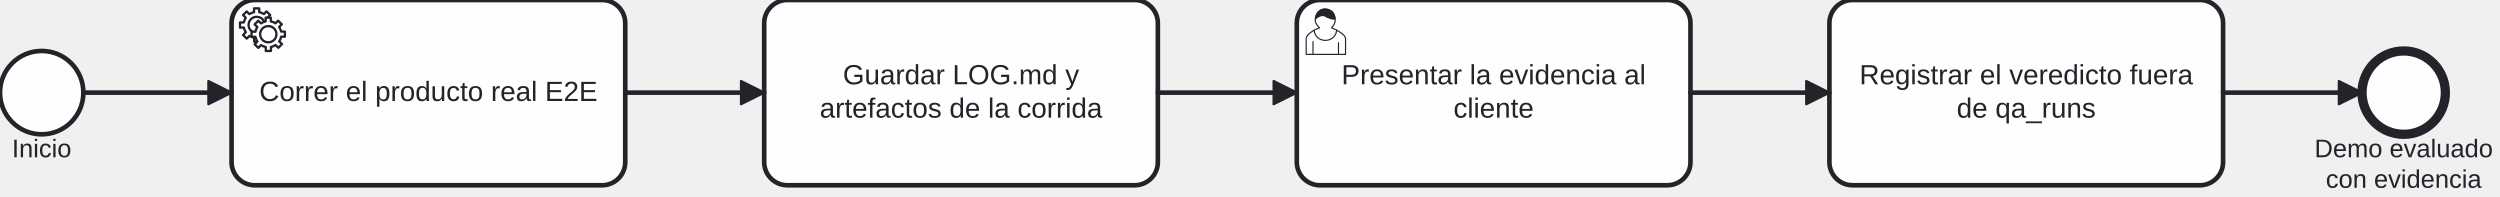
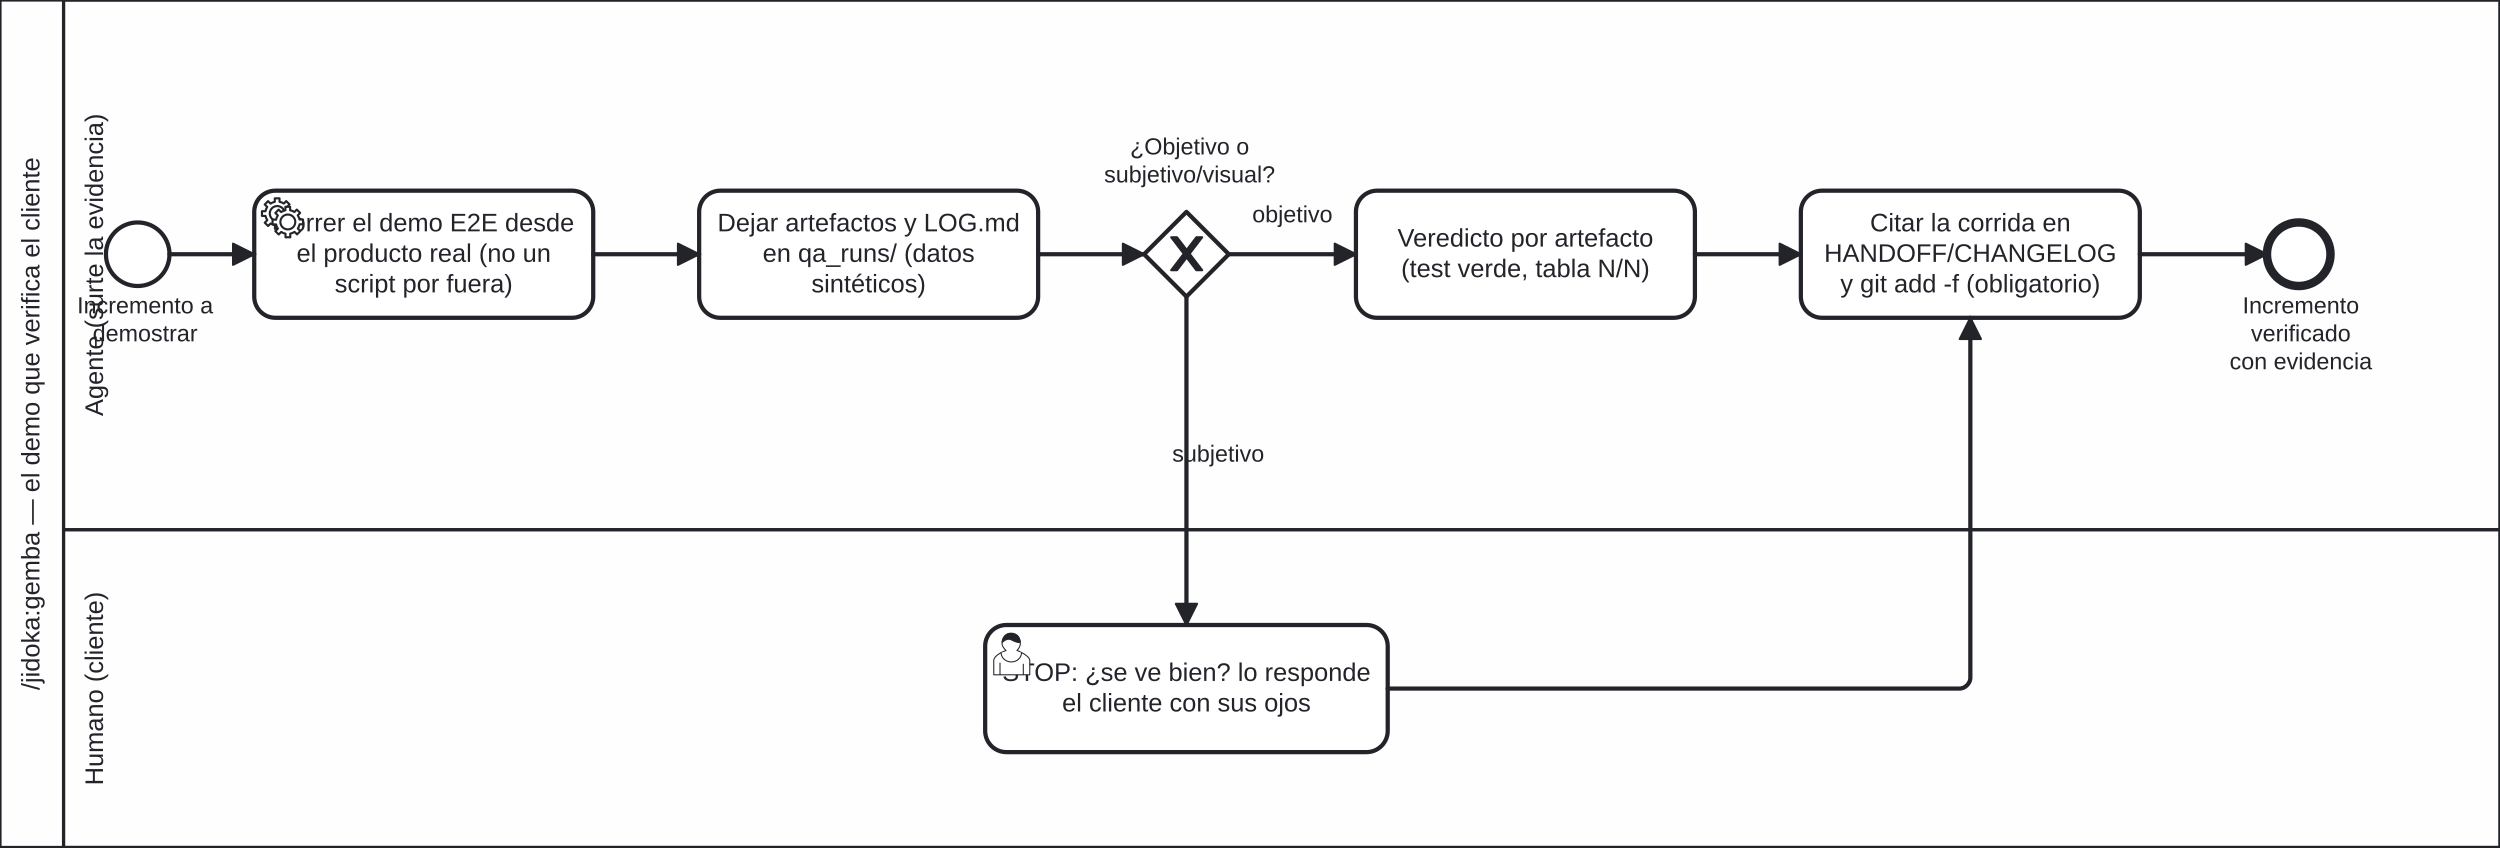
- <svg xmlns="http://www.w3.org/2000/svg" width="1079.585" height="85" viewBox="80 198 1079.585 85" version="1.1">
+ <svg xmlns="http://www.w3.org/2000/svg" width="1180" height="400" viewBox="160 80 1180 400" version="1.1">
  <g class="djs-group">
-     <g class="djs-element djs-shape" data-element-id="Start" style="display: block;" transform="matrix(1 0 0 1 80 220)">
+     <g class="djs-element djs-shape" data-element-id="Pool_Gemba" style="display: block;" transform="matrix(1 0 0 1 160 80)">
      <g class="djs-visual">
-         <circle cx="18" cy="18" r="18" style="stroke-linecap: round; stroke-linejoin: round; stroke: rgb(34, 36, 42); stroke-width: 2px; fill: white; fill-opacity: 0.95;" />
-       </g>
-       <rect class="djs-hit djs-hit-all" x="0" y="0" width="36" height="36" style="fill: none; stroke-opacity: 0; stroke: white; stroke-width: 15px;" />
+         <rect x="0" y="0" width="1180" height="400" rx="0" ry="0" style="stroke-linecap: round; stroke-linejoin: round; stroke: rgb(34, 36, 42); stroke-width: 1.5px; fill: white; fill-opacity: 0.95;" />
+         <path style="fill: none; stroke-linecap: round; stroke-linejoin: round; stroke: rgb(34, 36, 42); stroke-width: 1.5px;" d="M30,0L30,400" />
+         <text lineHeight="1.2" class="djs-label" style="font-family: Arial, sans-serif; font-size: 12px; font-weight: normal; fill: rgb(34, 36, 42);" transform="matrix(-1.83697e-16 -1 1 -1.83697e-16 0 400)">
+           <tspan x="74.267" y="18.6">/jidoka:gemba — el demo que verifica el cliente</tspan>
+         </text>
+       </g>
+       <rect class="djs-hit djs-hit-all" x="0" y="0" width="1180" height="400" style="fill: none; stroke-opacity: 0; stroke: white; stroke-width: 15px;" />
    </g>
-   </g>
-   <g class="djs-group">
-     <g class="djs-element djs-shape" data-element-id="Start_label" style="display: block;" transform="matrix(1 0 0 1 85 256)">
-       <g class="djs-visual">
-         <text lineHeight="1.2" class="djs-label" style="font-family: Arial, sans-serif; font-size: 11px; font-weight: normal; fill: rgb(34, 36, 42);">
-           <tspan x="0.16" y="9.9">Inicio</tspan>
-         </text>
-       </g>
-       <rect class="djs-hit djs-hit-all" x="0" y="0" width="26" height="14" style="fill: none; stroke-opacity: 0; stroke: white; stroke-width: 15px;" />
-     </g>
-   </g>
-   <g class="djs-group">
-     <g class="djs-element djs-shape" data-element-id="Task_Correr" style="display: block;" transform="matrix(1 0 0 1 180 198)">
-       <g class="djs-visual">
-         <rect x="0" y="0" width="170" height="80" rx="10" ry="10" style="stroke-linecap: round; stroke-linejoin: round; stroke: rgb(34, 36, 42); stroke-width: 2px; fill: white; fill-opacity: 0.95;" />
-         <text lineHeight="1.2" class="djs-label" style="font-family: Arial, sans-serif; font-size: 12px; font-weight: normal; fill: rgb(34, 36, 42);">
-           <tspan x="11.966" y="43.6">Correr el producto real E2E</tspan>
-         </text>
-         <circle cx="5" cy="5" r="5" transform="translate(6, 6)" style="stroke-linecap: round; stroke-linejoin: round; stroke: none; stroke-width: 2px; fill: white;" />
-         <path d="m 12,18 v -1.713 c 0.352,-0.07 0.704,-0.178 1.048,-0.321 0.344,-0.145 0.666,-0.321 0.966,-0.521 l 1.194,1.18 1.567,-1.577 -1.195,-1.18 c 0.403,-0.614 0.683,-1.299 0.825,-2.018 l 1.622,-0.01 v -2.22 l -1.637,0.01 c -0.073,-0.352 -0.178,-0.7 -0.324,-1.044 -0.145,-0.344 -0.321,-0.664 -0.523,-0.962 l 1.131,-1.136 -1.583,-1.563 -1.13,1.136 c -0.614,-0.401 -1.303,-0.681 -2.023,-0.822 l 0.009,-1.619 h -2.241 l 0.004,1.631 c -0.354,0.074 -0.705,0.18 -1.05,0.324 -0.344,0.144 -0.665,0.321 -0.964,0.52 l -1.17,-1.158 -1.567,1.579 1.168,1.157 c -0.403,0.613 -0.683,1.298 -0.825,2.017 l -1.659,0.003 v 2.222 l 1.672,-0.006 c 0.073,0.351 0.18,0.702 0.324,1.045 0.145,0.344 0.321,0.664 0.523,0.961 l -1.199,1.197 1.584,1.56 1.196,-1.193 c 0.614,0.403 1.303,0.682 2.023,0.823 l 7.19e-4,1.699 h 2.227 z m 0.221,-3.996 c -1.789,0.75 -3.858,-0.093 -4.61,-1.874 -0.752,-1.783 0.091,-3.846 1.88,-4.596 1.788,-0.749 3.857,0.093 4.609,1.874 0.752,1.782 -0.091,3.846 -1.88,4.596 z" style="fill: white; stroke-linecap: round; stroke-linejoin: round; stroke: rgb(34, 36, 42); stroke-width: 1px;" />
-         <circle cx="5" cy="5" r="5" transform="translate(11, 10)" style="stroke-linecap: round; stroke-linejoin: round; stroke: none; stroke-width: 2px; fill: white;" />
-         <path d="m 17,22 v -1.713 c 0.352,-0.07 0.704,-0.178 1.048,-0.321 0.344,-0.145 0.666,-0.321 0.966,-0.521 l 1.194,1.18 1.567,-1.577 -1.195,-1.18 c 0.403,-0.614 0.683,-1.299 0.825,-2.018 l 1.622,-0.01 v -2.22 l -1.637,0.01 c -0.073,-0.352 -0.178,-0.7 -0.324,-1.044 -0.145,-0.344 -0.321,-0.664 -0.523,-0.962 l 1.131,-1.136 -1.583,-1.563 -1.13,1.136 c -0.614,-0.401 -1.303,-0.681 -2.023,-0.822 l 0.009,-1.619 h -2.241 l 0.004,1.631 c -0.354,0.074 -0.705,0.18 -1.05,0.324 -0.344,0.144 -0.665,0.321 -0.964,0.52 l -1.17,-1.158 -1.567,1.579 1.168,1.157 c -0.403,0.613 -0.683,1.298 -0.825,2.017 l -1.659,0.003 v 2.222 l 1.672,-0.006 c 0.073,0.351 0.18,0.702 0.324,1.045 0.145,0.344 0.321,0.664 0.523,0.961 l -1.199,1.197 1.584,1.56 1.196,-1.193 c 0.614,0.403 1.303,0.682 2.023,0.823 l 7.19e-4,1.699 h 2.227 z m 0.221,-3.996 c -1.789,0.75 -3.858,-0.093 -4.61,-1.874 -0.752,-1.783 0.091,-3.846 1.88,-4.596 1.788,-0.749 3.857,0.093 4.609,1.874 0.752,1.782 -0.091,3.846 -1.88,4.596 z" style="fill: white; stroke-linecap: round; stroke-linejoin: round; stroke: rgb(34, 36, 42); stroke-width: 1px;" />
-       </g>
-       <rect class="djs-hit djs-hit-all" x="0" y="0" width="170" height="80" style="fill: none; stroke-opacity: 0; stroke: white; stroke-width: 15px;" />
-     </g>
-   </g>
-   <g class="djs-group">
-     <g class="djs-element djs-shape" data-element-id="Task_Evidencia" style="display: block;" transform="matrix(1 0 0 1 410 198)">
-       <g class="djs-visual">
-         <rect x="0" y="0" width="170" height="80" rx="10" ry="10" style="stroke-linecap: round; stroke-linejoin: round; stroke: rgb(34, 36, 42); stroke-width: 2px; fill: white; fill-opacity: 0.95;" />
-         <text lineHeight="1.2" class="djs-label" style="font-family: Arial, sans-serif; font-size: 12px; font-weight: normal; fill: rgb(34, 36, 42);">
-           <tspan x="33.982" y="36.4">Guardar LOG.md y </tspan>
-           <tspan x="23.969" y="50.8">artefactos de la corrida</tspan>
-         </text>
-       </g>
-       <rect class="djs-hit djs-hit-all" x="0" y="0" width="170" height="80" style="fill: none; stroke-opacity: 0; stroke: white; stroke-width: 15px;" />
-     </g>
-   </g>
-   <g class="djs-group">
-     <g class="djs-element djs-shape" data-element-id="Task_Presentar" style="display: block;" transform="matrix(1 0 0 1 640 198)">
-       <g class="djs-visual">
-         <rect x="0" y="0" width="170" height="80" rx="10" ry="10" style="stroke-linecap: round; stroke-linejoin: round; stroke: rgb(34, 36, 42); stroke-width: 2px; fill: white; fill-opacity: 0.95;" />
-         <text lineHeight="1.2" class="djs-label" style="font-family: Arial, sans-serif; font-size: 12px; font-weight: normal; fill: rgb(34, 36, 42);">
-           <tspan x="19.296" y="36.4">Presentar la evidencia al </tspan>
-           <tspan x="67.656" y="50.8">cliente</tspan>
-         </text>
-         <path d="m 15,12 c 0.909,-0.845 1.594,-2.049 1.594,-3.385 0,-2.554 -1.805,-4.622 -4.357,-4.622 -2.552,0 -4.288,2.068 -4.288,4.622 0,1.348 0.974,2.562 1.896,3.405 -0.529,0.187 -5.669,2.097 -5.794,4.756 v 6.718 h 17 v -6.718 c 0,-2.298 -5.528,-4.595 -6.051,-4.776 zm -8,6 l 0,5.5 m 11,0 l 0,-5" style="fill: white; stroke-linecap: round; stroke-linejoin: round; stroke: rgb(34, 36, 42); stroke-width: 0.5px;" />
-         <path d="m 15,12 m 2.162,1.009 c 0,2.447 -2.158,4.431 -4.821,4.431 -2.665,0 -4.822,-1.981 -4.822,-4.431 " style="fill: white; stroke-linecap: round; stroke-linejoin: round; stroke: rgb(34, 36, 42); stroke-width: 0.5px;" />
-         <path d="m 15,12 m -6.9,-3.80 c 0,0 2.251,-2.358 4.274,-1.177 2.024,1.181 4.221,1.537 4.124,0.965 -0.098,-0.57 -0.117,-3.791 -4.191,-4.136 -3.575,0.001 -4.208,3.367 -4.207,4.348 z" style="fill: rgb(34, 36, 42); stroke-linecap: round; stroke-linejoin: round; stroke: rgb(34, 36, 42); stroke-width: 0.5px;" />
-       </g>
-       <rect class="djs-hit djs-hit-all" x="0" y="0" width="170" height="80" style="fill: none; stroke-opacity: 0; stroke: white; stroke-width: 15px;" />
-     </g>
-   </g>
-   <g class="djs-group">
-     <g class="djs-element djs-shape" data-element-id="Task_Vercedicto" style="display: block;" transform="matrix(1 0 0 1 870 198)">
-       <g class="djs-visual">
-         <rect x="0" y="0" width="170" height="80" rx="10" ry="10" style="stroke-linecap: round; stroke-linejoin: round; stroke: rgb(34, 36, 42); stroke-width: 2px; fill: white; fill-opacity: 0.95;" />
-         <text lineHeight="1.2" class="djs-label" style="font-family: Arial, sans-serif; font-size: 12px; font-weight: normal; fill: rgb(34, 36, 42);">
-           <tspan x="12.968" y="36.4">Registrar el veredicto fuera </tspan>
-           <tspan x="54.977" y="50.8">de qa_runs</tspan>
-         </text>
-       </g>
-       <rect class="djs-hit djs-hit-all" x="0" y="0" width="170" height="80" style="fill: none; stroke-opacity: 0; stroke: white; stroke-width: 15px;" />
-     </g>
-   </g>
-   <g class="djs-group">
-     <g class="djs-element djs-shape" data-element-id="End" style="display: block;" transform="matrix(1 0 0 1 1100 220)">
-       <g class="djs-visual">
-         <circle cx="18" cy="18" r="18" style="stroke-linecap: round; stroke-linejoin: round; stroke: rgb(34, 36, 42); stroke-width: 4px; fill: white; fill-opacity: 0.95;" />
-       </g>
-       <rect class="djs-hit djs-hit-all" x="0" y="0" width="36" height="36" style="fill: none; stroke-opacity: 0; stroke: white; stroke-width: 15px;" />
-     </g>
-   </g>
-   <g class="djs-group">
-     <g class="djs-element djs-shape" data-element-id="End_label" style="display: block;" transform="matrix(1 0 0 1 1079 256)">
-       <g class="djs-visual">
-         <text lineHeight="1.2" class="djs-label" style="font-family: Arial, sans-serif; font-size: 11px; font-weight: normal; fill: rgb(34, 36, 42);">
-           <tspan x="0.476" y="9.9">Demo evaluado </tspan>
-           <tspan x="5.366" y="23.1">con evidencia</tspan>
-         </text>
-       </g>
-       <rect class="djs-hit djs-hit-all" x="0" y="0" width="78" height="27" style="fill: none; stroke-opacity: 0; stroke: white; stroke-width: 15px;" />
-     </g>
-   </g>
-   <g class="djs-group">
-     <g class="djs-element djs-connection" data-element-id="F_Start_Task_Correr" style="display: block;">
-       <g class="djs-visual">
-         <defs>
-           <marker id="marker-b281jgkv871oruqhnzwb2olu4" viewBox="0 0 20 20" refX="11" refY="10" markerWidth="10" markerHeight="10" orient="auto">
-             <path d="M 1 5 L 11 10 L 1 15 Z" style="stroke-linecap: round; stroke-linejoin: round; stroke: rgb(34, 36, 42); stroke-width: 1px; fill: rgb(34, 36, 42);" />
-           </marker>
-         </defs>
-         <path data-corner-radius="5" style="fill: none; stroke-linecap: round; stroke-linejoin: round; stroke: rgb(34, 36, 42); stroke-width: 2px; marker-end: url('#marker-b281jgkv871oruqhnzwb2olu4');" d="M116,238L180,238" />
-       </g>
-       <path d="M116,238L180,238" class="djs-hit djs-hit-stroke" style="fill: none; stroke-opacity: 0; stroke: white; stroke-width: 15px;" />
-     </g>
-   </g>
-   <g class="djs-group">
-     <g class="djs-element djs-connection" data-element-id="F_Task_Correr_Task_Evidencia" style="display: block;">
-       <g class="djs-visual">
-         <defs>
-           <marker id="marker-1v22jkicvwrp39hr96luhsqme" viewBox="0 0 20 20" refX="11" refY="10" markerWidth="10" markerHeight="10" orient="auto">
-             <path d="M 1 5 L 11 10 L 1 15 Z" style="stroke-linecap: round; stroke-linejoin: round; stroke: rgb(34, 36, 42); stroke-width: 1px; fill: rgb(34, 36, 42);" />
-           </marker>
-         </defs>
-         <path data-corner-radius="5" style="fill: none; stroke-linecap: round; stroke-linejoin: round; stroke: rgb(34, 36, 42); stroke-width: 2px; marker-end: url('#marker-1v22jkicvwrp39hr96luhsqme');" d="M350,238L410,238" />
-       </g>
-       <path d="M350,238L410,238" class="djs-hit djs-hit-stroke" style="fill: none; stroke-opacity: 0; stroke: white; stroke-width: 15px;" />
-     </g>
-   </g>
-   <g class="djs-group">
-     <g class="djs-element djs-connection" data-element-id="F_Task_Evidencia_Task_Presentar" style="display: block;">
-       <g class="djs-visual">
-         <defs>
-           <marker id="marker-axks87y4jqcpy3gnhk3ffs731" viewBox="0 0 20 20" refX="11" refY="10" markerWidth="10" markerHeight="10" orient="auto">
-             <path d="M 1 5 L 11 10 L 1 15 Z" style="stroke-linecap: round; stroke-linejoin: round; stroke: rgb(34, 36, 42); stroke-width: 1px; fill: rgb(34, 36, 42);" />
-           </marker>
-         </defs>
-         <path data-corner-radius="5" style="fill: none; stroke-linecap: round; stroke-linejoin: round; stroke: rgb(34, 36, 42); stroke-width: 2px; marker-end: url('#marker-axks87y4jqcpy3gnhk3ffs731');" d="M580,238L640,238" />
-       </g>
-       <path d="M580,238L640,238" class="djs-hit djs-hit-stroke" style="fill: none; stroke-opacity: 0; stroke: white; stroke-width: 15px;" />
-     </g>
-   </g>
-   <g class="djs-group">
-     <g class="djs-element djs-connection" data-element-id="F_Task_Presentar_Task_Vercedicto" style="display: block;">
-       <g class="djs-visual">
-         <defs>
-           <marker id="marker-57ucmmzoyf4k0kc4wvmexqex2" viewBox="0 0 20 20" refX="11" refY="10" markerWidth="10" markerHeight="10" orient="auto">
-             <path d="M 1 5 L 11 10 L 1 15 Z" style="stroke-linecap: round; stroke-linejoin: round; stroke: rgb(34, 36, 42); stroke-width: 1px; fill: rgb(34, 36, 42);" />
-           </marker>
-         </defs>
-         <path data-corner-radius="5" style="fill: none; stroke-linecap: round; stroke-linejoin: round; stroke: rgb(34, 36, 42); stroke-width: 2px; marker-end: url('#marker-57ucmmzoyf4k0kc4wvmexqex2');" d="M810,238L870,238" />
-       </g>
-       <path d="M810,238L870,238" class="djs-hit djs-hit-stroke" style="fill: none; stroke-opacity: 0; stroke: white; stroke-width: 15px;" />
-     </g>
-   </g>
-   <g class="djs-group">
-     <g class="djs-element djs-connection" data-element-id="F_Task_Vercedicto_End" style="display: block;">
-       <g class="djs-visual">
-         <defs>
-           <marker id="marker-bkv7axl1o25q1lbr1g5ghjhpf" viewBox="0 0 20 20" refX="11" refY="10" markerWidth="10" markerHeight="10" orient="auto">
-             <path d="M 1 5 L 11 10 L 1 15 Z" style="stroke-linecap: round; stroke-linejoin: round; stroke: rgb(34, 36, 42); stroke-width: 1px; fill: rgb(34, 36, 42);" />
-           </marker>
-         </defs>
-         <path data-corner-radius="5" style="fill: none; stroke-linecap: round; stroke-linejoin: round; stroke: rgb(34, 36, 42); stroke-width: 2px; marker-end: url('#marker-bkv7axl1o25q1lbr1g5ghjhpf');" d="M1040,238L1100,238" />
-       </g>
-       <path d="M1040,238L1100,238" class="djs-hit djs-hit-stroke" style="fill: none; stroke-opacity: 0; stroke: white; stroke-width: 15px;" />
+     <g class="djs-children">
+       <g class="djs-group">
+         <g class="djs-element djs-shape" data-element-id="Lane_Humano" style="display: block;" transform="matrix(1 0 0 1 190 330)">
+           <g class="djs-visual">
+             <rect x="0" y="0" width="1150" height="150" rx="0" ry="0" style="stroke-linecap: round; stroke-linejoin: round; stroke: rgb(34, 36, 42); stroke-width: 1.5px; fill: white; fill-opacity: 0.25;" />
+             <text lineHeight="1.2" class="djs-label" style="font-family: Arial, sans-serif; font-size: 12px; font-weight: normal; fill: rgb(34, 36, 42);" transform="matrix(-1.83697e-16 -1 1 -1.83697e-16 0 150)">
+               <tspan x="29.314" y="18.6">Humano (cliente)</tspan>
+             </text>
+           </g>
+           <rect class="djs-hit djs-hit-all" x="0" y="0" width="1150" height="150" style="fill: none; stroke-opacity: 0; stroke: white; stroke-width: 15px;" />
+         </g>
+       </g>
+       <g class="djs-group">
+         <g class="djs-element djs-shape" data-element-id="Lane_Agente" style="display: block;" transform="matrix(1 0 0 1 190 80)">
+           <g class="djs-visual">
+             <rect x="0" y="0" width="1150" height="250" rx="0" ry="0" style="stroke-linecap: round; stroke-linejoin: round; stroke: rgb(34, 36, 42); stroke-width: 1.5px; fill: white; fill-opacity: 0.25;" />
+             <text lineHeight="1.2" class="djs-label" style="font-family: Arial, sans-serif; font-size: 12px; font-weight: normal; fill: rgb(34, 36, 42);" transform="matrix(-1.83697e-16 -1 1 -1.83697e-16 0 250)">
+               <tspan x="53.627" y="18.6">Agente (surte la evidencia)</tspan>
+             </text>
+           </g>
+           <rect class="djs-hit djs-hit-all" x="0" y="0" width="1150" height="250" style="fill: none; stroke-opacity: 0; stroke: white; stroke-width: 15px;" />
+         </g>
+       </g>
+       <g class="djs-group">
+         <g class="djs-element djs-shape" data-element-id="Start" style="display: block;" transform="matrix(1 0 0 1 210 185)">
+           <g class="djs-visual">
+             <circle cx="15" cy="15" r="15" style="stroke-linecap: round; stroke-linejoin: round; stroke: rgb(34, 36, 42); stroke-width: 2px; fill: white; fill-opacity: 0.95;" />
+           </g>
+           <rect class="djs-hit djs-hit-all" x="0" y="0" width="30" height="30" style="fill: none; stroke-opacity: 0; stroke: white; stroke-width: 15px;" />
+         </g>
+       </g>
+       <g class="djs-group">
+         <g class="djs-element djs-shape" data-element-id="Start_label" style="display: block;" transform="matrix(1 0 0 1 196 218)">
+           <g class="djs-visual">
+             <text lineHeight="1.2" class="djs-label" style="font-family: Arial, sans-serif; font-size: 11px; font-weight: normal; fill: rgb(34, 36, 42);">
+               <tspan x="0.4" y="9.9">Incremento a</tspan>
+               <tspan x="7.742" y="23.1">demostrar</tspan>
+             </text>
+           </g>
+           <rect class="djs-hit djs-hit-all" x="0" y="0" width="65" height="27" style="fill: none; stroke-opacity: 0; stroke: white; stroke-width: 15px;" />
+         </g>
+       </g>
+       <g class="djs-group">
+         <g class="djs-element djs-shape" data-element-id="T_CorrerDemo" style="display: block;" transform="matrix(1 0 0 1 280 170)">
+           <g class="djs-visual">
+             <rect x="0" y="0" width="160" height="60" rx="10" ry="10" style="stroke-linecap: round; stroke-linejoin: round; stroke: rgb(34, 36, 42); stroke-width: 2px; fill: white; fill-opacity: 0.95;" />
+             <text lineHeight="1.2" class="djs-label" style="font-family: Arial, sans-serif; font-size: 12px; font-weight: normal; fill: rgb(34, 36, 42);">
+               <tspan x="8.964" y="19.2">Correr el demo E2E desde </tspan>
+               <tspan x="19.962" y="33.6">el producto real (no un </tspan>
+               <tspan x="37.985" y="48">script por fuera)</tspan>
+             </text>
+             <circle cx="5" cy="5" r="5" transform="translate(6, 6)" style="stroke-linecap: round; stroke-linejoin: round; stroke: none; stroke-width: 2px; fill: white;" />
+             <path d="m 12,18 v -1.713 c 0.352,-0.07 0.704,-0.178 1.048,-0.321 0.344,-0.145 0.666,-0.321 0.966,-0.521 l 1.194,1.18 1.567,-1.577 -1.195,-1.18 c 0.403,-0.614 0.683,-1.299 0.825,-2.018 l 1.622,-0.01 v -2.22 l -1.637,0.01 c -0.073,-0.352 -0.178,-0.7 -0.324,-1.044 -0.145,-0.344 -0.321,-0.664 -0.523,-0.962 l 1.131,-1.136 -1.583,-1.563 -1.13,1.136 c -0.614,-0.401 -1.303,-0.681 -2.023,-0.822 l 0.009,-1.619 h -2.241 l 0.004,1.631 c -0.354,0.074 -0.705,0.18 -1.05,0.324 -0.344,0.144 -0.665,0.321 -0.964,0.52 l -1.17,-1.158 -1.567,1.579 1.168,1.157 c -0.403,0.613 -0.683,1.298 -0.825,2.017 l -1.659,0.003 v 2.222 l 1.672,-0.006 c 0.073,0.351 0.18,0.702 0.324,1.045 0.145,0.344 0.321,0.664 0.523,0.961 l -1.199,1.197 1.584,1.56 1.196,-1.193 c 0.614,0.403 1.303,0.682 2.023,0.823 l 7.19e-4,1.699 h 2.227 z m 0.221,-3.996 c -1.789,0.75 -3.858,-0.093 -4.61,-1.874 -0.752,-1.783 0.091,-3.846 1.88,-4.596 1.788,-0.749 3.857,0.093 4.609,1.874 0.752,1.782 -0.091,3.846 -1.88,4.596 z" style="fill: white; stroke-linecap: round; stroke-linejoin: round; stroke: rgb(34, 36, 42); stroke-width: 1px;" />
+             <circle cx="5" cy="5" r="5" transform="translate(11, 10)" style="stroke-linecap: round; stroke-linejoin: round; stroke: none; stroke-width: 2px; fill: white;" />
+             <path d="m 17,22 v -1.713 c 0.352,-0.07 0.704,-0.178 1.048,-0.321 0.344,-0.145 0.666,-0.321 0.966,-0.521 l 1.194,1.18 1.567,-1.577 -1.195,-1.18 c 0.403,-0.614 0.683,-1.299 0.825,-2.018 l 1.622,-0.01 v -2.22 l -1.637,0.01 c -0.073,-0.352 -0.178,-0.7 -0.324,-1.044 -0.145,-0.344 -0.321,-0.664 -0.523,-0.962 l 1.131,-1.136 -1.583,-1.563 -1.13,1.136 c -0.614,-0.401 -1.303,-0.681 -2.023,-0.822 l 0.009,-1.619 h -2.241 l 0.004,1.631 c -0.354,0.074 -0.705,0.18 -1.05,0.324 -0.344,0.144 -0.665,0.321 -0.964,0.52 l -1.17,-1.158 -1.567,1.579 1.168,1.157 c -0.403,0.613 -0.683,1.298 -0.825,2.017 l -1.659,0.003 v 2.222 l 1.672,-0.006 c 0.073,0.351 0.18,0.702 0.324,1.045 0.145,0.344 0.321,0.664 0.523,0.961 l -1.199,1.197 1.584,1.56 1.196,-1.193 c 0.614,0.403 1.303,0.682 2.023,0.823 l 7.19e-4,1.699 h 2.227 z m 0.221,-3.996 c -1.789,0.75 -3.858,-0.093 -4.61,-1.874 -0.752,-1.783 0.091,-3.846 1.88,-4.596 1.788,-0.749 3.857,0.093 4.609,1.874 0.752,1.782 -0.091,3.846 -1.88,4.596 z" style="fill: white; stroke-linecap: round; stroke-linejoin: round; stroke: rgb(34, 36, 42); stroke-width: 1px;" />
+           </g>
+           <rect class="djs-hit djs-hit-all" x="0" y="0" width="160" height="60" style="fill: none; stroke-opacity: 0; stroke: white; stroke-width: 15px;" />
+         </g>
+       </g>
+       <g class="djs-group">
+         <g class="djs-element djs-shape" data-element-id="T_Artefactos" style="display: block;" transform="matrix(1 0 0 1 490 170)">
+           <g class="djs-visual">
+             <rect x="0" y="0" width="160" height="60" rx="10" ry="10" style="stroke-linecap: round; stroke-linejoin: round; stroke: rgb(34, 36, 42); stroke-width: 2px; fill: white; fill-opacity: 0.95;" />
+             <text lineHeight="1.2" class="djs-label" style="font-family: Arial, sans-serif; font-size: 12px; font-weight: normal; fill: rgb(34, 36, 42);">
+               <tspan x="8.642" y="19.2">Dejar artefactos y LOG.md </tspan>
+               <tspan x="29.967" y="33.6">en qa_runs/ (datos </tspan>
+               <tspan x="52.991" y="48">sintéticos)</tspan>
+             </text>
+           </g>
+           <rect class="djs-hit djs-hit-all" x="0" y="0" width="160" height="60" style="fill: none; stroke-opacity: 0; stroke: white; stroke-width: 15px;" />
+         </g>
+       </g>
+       <g class="djs-group">
+         <g class="djs-element djs-shape" data-element-id="Gw_Tipo" style="display: block;" transform="matrix(1 0 0 1 700 180)">
+           <g class="djs-visual">
+             <polygon points="20,0 40,20 20,40 0,20" style="stroke-linecap: round; stroke-linejoin: round; stroke: rgb(34, 36, 42); stroke-width: 2px; fill: white; fill-opacity: 0.95;" />
+             <path d="m 12.8,12 5.943,7.771 -5.943,7.771 2.743,0 4.571,-5.971 4.571,5.971 2.743,0 -5.943,-7.771 5.943,-7.771 -2.743,0 -4.571,5.971 -4.571,-5.971 -2.743,0 z" style="fill: rgb(34, 36, 42); stroke-linecap: round; stroke-linejoin: round; stroke: rgb(34, 36, 42); stroke-width: 1px;" />
+           </g>
+           <rect class="djs-hit djs-hit-all" x="0" y="0" width="40" height="40" style="fill: none; stroke-opacity: 0; stroke: white; stroke-width: 15px;" />
+         </g>
+       </g>
+       <g class="djs-group">
+         <g class="djs-element djs-shape" data-element-id="Gw_Tipo_label" style="display: block;" transform="matrix(1 0 0 1 681 143)">
+           <g class="djs-visual">
+             <text lineHeight="1.2" class="djs-label" style="font-family: Arial, sans-serif; font-size: 11px; font-weight: normal; fill: rgb(34, 36, 42);">
+               <tspan x="12.377" y="9.9">¿Objetivo o </tspan>
+               <tspan x="0.144" y="23.1">subjetivo/visual?</tspan>
+             </text>
+           </g>
+           <rect class="djs-hit djs-hit-all" x="0" y="0" width="81" height="27" style="fill: none; stroke-opacity: 0; stroke: white; stroke-width: 15px;" />
+         </g>
+       </g>
+       <g class="djs-group">
+         <g class="djs-element djs-shape" data-element-id="T_Veredicto" style="display: block;" transform="matrix(1 0 0 1 800 170)">
+           <g class="djs-visual">
+             <rect x="0" y="0" width="160" height="60" rx="10" ry="10" style="stroke-linecap: round; stroke-linejoin: round; stroke: rgb(34, 36, 42); stroke-width: 2px; fill: white; fill-opacity: 0.95;" />
+             <text lineHeight="1.2" class="djs-label" style="font-family: Arial, sans-serif; font-size: 12px; font-weight: normal; fill: rgb(34, 36, 42);">
+               <tspan x="19.631" y="26.4">Veredicto por artefacto </tspan>
+               <tspan x="21.312" y="40.8">(test verde, tabla N/N)</tspan>
+             </text>
+           </g>
+           <rect class="djs-hit djs-hit-all" x="0" y="0" width="160" height="60" style="fill: none; stroke-opacity: 0; stroke: white; stroke-width: 15px;" />
+         </g>
+       </g>
+       <g class="djs-group">
+         <g class="djs-element djs-shape" data-element-id="U_Cliente" style="display: block;" transform="matrix(1 0 0 1 625 375)">
+           <g class="djs-visual">
+             <rect x="0" y="0" width="190" height="60" rx="10" ry="10" style="stroke-linecap: round; stroke-linejoin: round; stroke: rgb(34, 36, 42); stroke-width: 2px; fill: white; fill-opacity: 0.95;" />
+             <text lineHeight="1.2" class="djs-label" style="font-family: Arial, sans-serif; font-size: 12px; font-weight: normal; fill: rgb(34, 36, 42);">
+               <tspan x="8.062" y="26.4">STOP: ¿se ve bien? lo responde </tspan>
+               <tspan x="36.301" y="40.8">el cliente con sus ojos</tspan>
+             </text>
+             <path d="m 15,12 c 0.909,-0.845 1.594,-2.049 1.594,-3.385 0,-2.554 -1.805,-4.622 -4.357,-4.622 -2.552,0 -4.288,2.068 -4.288,4.622 0,1.348 0.974,2.562 1.896,3.405 -0.529,0.187 -5.669,2.097 -5.794,4.756 v 6.718 h 17 v -6.718 c 0,-2.298 -5.528,-4.595 -6.051,-4.776 zm -8,6 l 0,5.5 m 11,0 l 0,-5" style="fill: white; stroke-linecap: round; stroke-linejoin: round; stroke: rgb(34, 36, 42); stroke-width: 0.5px;" />
+             <path d="m 15,12 m 2.162,1.009 c 0,2.447 -2.158,4.431 -4.821,4.431 -2.665,0 -4.822,-1.981 -4.822,-4.431 " style="fill: white; stroke-linecap: round; stroke-linejoin: round; stroke: rgb(34, 36, 42); stroke-width: 0.5px;" />
+             <path d="m 15,12 m -6.9,-3.80 c 0,0 2.251,-2.358 4.274,-1.177 2.024,1.181 4.221,1.537 4.124,0.965 -0.098,-0.57 -0.117,-3.791 -4.191,-4.136 -3.575,0.001 -4.208,3.367 -4.207,4.348 z" style="fill: rgb(34, 36, 42); stroke-linecap: round; stroke-linejoin: round; stroke: rgb(34, 36, 42); stroke-width: 0.5px;" />
+           </g>
+           <rect class="djs-hit djs-hit-all" x="0" y="0" width="190" height="60" style="fill: none; stroke-opacity: 0; stroke: white; stroke-width: 15px;" />
+         </g>
+       </g>
+       <g class="djs-group">
+         <g class="djs-element djs-shape" data-element-id="T_Citar" style="display: block;" transform="matrix(1 0 0 1 1010 170)">
+           <g class="djs-visual">
+             <rect x="0" y="0" width="160" height="60" rx="10" ry="10" style="stroke-linecap: round; stroke-linejoin: round; stroke: rgb(34, 36, 42); stroke-width: 2px; fill: white; fill-opacity: 0.95;" />
+             <text lineHeight="1.2" class="djs-label" style="font-family: Arial, sans-serif; font-size: 12px; font-weight: normal; fill: rgb(34, 36, 42);">
+               <tspan x="32.647" y="19.2">Citar la corrida en </tspan>
+               <tspan x="10.994" y="33.6">HANDOFF/CHANGELOG </tspan>
+               <tspan x="18.638" y="48">y git add -f (obligatorio)</tspan>
+             </text>
+           </g>
+           <rect class="djs-hit djs-hit-all" x="0" y="0" width="160" height="60" style="fill: none; stroke-opacity: 0; stroke: white; stroke-width: 15px;" />
+         </g>
+       </g>
+       <g class="djs-group">
+         <g class="djs-element djs-shape" data-element-id="End" style="display: block;" transform="matrix(1 0 0 1 1230 185)">
+           <g class="djs-visual">
+             <circle cx="15" cy="15" r="15" style="stroke-linecap: round; stroke-linejoin: round; stroke: rgb(34, 36, 42); stroke-width: 4px; fill: white; fill-opacity: 0.95;" />
+           </g>
+           <rect class="djs-hit djs-hit-all" x="0" y="0" width="30" height="30" style="fill: none; stroke-opacity: 0; stroke: white; stroke-width: 15px;" />
+         </g>
+       </g>
+       <g class="djs-group">
+         <g class="djs-element djs-shape" data-element-id="End_label" style="display: block;" transform="matrix(1 0 0 1 1212 218)">
+           <g class="djs-visual">
+             <text lineHeight="1.2" class="djs-label" style="font-family: Arial, sans-serif; font-size: 11px; font-weight: normal; fill: rgb(34, 36, 42);">
+               <tspan x="6.487" y="9.9">Incremento </tspan>
+               <tspan x="10.461" y="23.1">verificado </tspan>
+               <tspan x="0.366" y="36.3">con evidencia</tspan>
+             </text>
+           </g>
+           <rect class="djs-hit djs-hit-all" x="0" y="0" width="68" height="40" style="fill: none; stroke-opacity: 0; stroke: white; stroke-width: 15px;" />
+         </g>
+       </g>
+       <g class="djs-group">
+         <g class="djs-element djs-connection" data-element-id="f1" style="display: block;">
+           <g class="djs-visual">
+             <defs>
+               <marker id="marker-5lw86sinosgvkkex6xq8fnu4m" viewBox="0 0 20 20" refX="11" refY="10" markerWidth="10" markerHeight="10" orient="auto">
+                 <path d="M 1 5 L 11 10 L 1 15 Z" style="stroke-linecap: round; stroke-linejoin: round; stroke: rgb(34, 36, 42); stroke-width: 1px; fill: rgb(34, 36, 42);" />
+               </marker>
+             </defs>
+             <path data-corner-radius="5" style="fill: none; stroke-linecap: round; stroke-linejoin: round; stroke: rgb(34, 36, 42); stroke-width: 2px; marker-end: url('#marker-5lw86sinosgvkkex6xq8fnu4m');" d="M240,200L280,200" />
+           </g>
+           <path d="M240,200L280,200" class="djs-hit djs-hit-stroke" style="fill: none; stroke-opacity: 0; stroke: white; stroke-width: 15px;" />
+         </g>
+       </g>
+       <g class="djs-group">
+         <g class="djs-element djs-connection" data-element-id="f2" style="display: block;">
+           <g class="djs-visual">
+             <defs>
+               <marker id="marker-9uzfvdx3ubqwr370pgoo437ej" viewBox="0 0 20 20" refX="11" refY="10" markerWidth="10" markerHeight="10" orient="auto">
+                 <path d="M 1 5 L 11 10 L 1 15 Z" style="stroke-linecap: round; stroke-linejoin: round; stroke: rgb(34, 36, 42); stroke-width: 1px; fill: rgb(34, 36, 42);" />
+               </marker>
+             </defs>
+             <path data-corner-radius="5" style="fill: none; stroke-linecap: round; stroke-linejoin: round; stroke: rgb(34, 36, 42); stroke-width: 2px; marker-end: url('#marker-9uzfvdx3ubqwr370pgoo437ej');" d="M440,200L490,200" />
+           </g>
+           <path d="M440,200L490,200" class="djs-hit djs-hit-stroke" style="fill: none; stroke-opacity: 0; stroke: white; stroke-width: 15px;" />
+         </g>
+       </g>
+       <g class="djs-group">
+         <g class="djs-element djs-connection" data-element-id="f3" style="display: block;">
+           <g class="djs-visual">
+             <defs>
+               <marker id="marker-bcnbm500fysmrdngy5xzbpfy1" viewBox="0 0 20 20" refX="11" refY="10" markerWidth="10" markerHeight="10" orient="auto">
+                 <path d="M 1 5 L 11 10 L 1 15 Z" style="stroke-linecap: round; stroke-linejoin: round; stroke: rgb(34, 36, 42); stroke-width: 1px; fill: rgb(34, 36, 42);" />
+               </marker>
+             </defs>
+             <path data-corner-radius="5" style="fill: none; stroke-linecap: round; stroke-linejoin: round; stroke: rgb(34, 36, 42); stroke-width: 2px; marker-end: url('#marker-bcnbm500fysmrdngy5xzbpfy1');" d="M650,200L700,200" />
+           </g>
+           <path d="M650,200L700,200" class="djs-hit djs-hit-stroke" style="fill: none; stroke-opacity: 0; stroke: white; stroke-width: 15px;" />
+         </g>
+       </g>
+       <g class="djs-group">
+         <g class="djs-element djs-connection" data-element-id="f_obj" style="display: block;">
+           <g class="djs-visual">
+             <defs>
+               <marker id="marker-3h9cukz7vgdjel7yow83h2pys" viewBox="0 0 20 20" refX="11" refY="10" markerWidth="10" markerHeight="10" orient="auto">
+                 <path d="M 1 5 L 11 10 L 1 15 Z" style="stroke-linecap: round; stroke-linejoin: round; stroke: rgb(34, 36, 42); stroke-width: 1px; fill: rgb(34, 36, 42);" />
+               </marker>
+             </defs>
+             <path data-corner-radius="5" style="fill: none; stroke-linecap: round; stroke-linejoin: round; stroke: rgb(34, 36, 42); stroke-width: 2px; marker-end: url('#marker-3h9cukz7vgdjel7yow83h2pys');" d="M740,200L800,200" />
+           </g>
+           <path d="M740,200L800,200" class="djs-hit djs-hit-stroke" style="fill: none; stroke-opacity: 0; stroke: white; stroke-width: 15px;" />
+         </g>
+       </g>
+       <g class="djs-group">
+         <g class="djs-element djs-shape" data-element-id="f_obj_label" style="display: block;" transform="matrix(1 0 0 1 751 175)">
+           <g class="djs-visual">
+             <text lineHeight="1.2" class="djs-label" style="font-family: Arial, sans-serif; font-size: 11px; font-weight: normal; fill: rgb(34, 36, 42);">
+               <tspan x="0.043" y="9.9">objetivo</tspan>
+             </text>
+           </g>
+           <rect class="djs-hit djs-hit-all" x="0" y="0" width="38" height="14" style="fill: none; stroke-opacity: 0; stroke: white; stroke-width: 15px;" />
+         </g>
+       </g>
+       <g class="djs-group">
+         <g class="djs-element djs-connection" data-element-id="f_subj" style="display: block;">
+           <g class="djs-visual">
+             <defs>
+               <marker id="marker-b8zvrci0a3xodvt5h6ijq7mwj" viewBox="0 0 20 20" refX="11" refY="10" markerWidth="10" markerHeight="10" orient="auto">
+                 <path d="M 1 5 L 11 10 L 1 15 Z" style="stroke-linecap: round; stroke-linejoin: round; stroke: rgb(34, 36, 42); stroke-width: 1px; fill: rgb(34, 36, 42);" />
+               </marker>
+             </defs>
+             <path data-corner-radius="5" style="fill: none; stroke-linecap: round; stroke-linejoin: round; stroke: rgb(34, 36, 42); stroke-width: 2px; marker-end: url('#marker-b8zvrci0a3xodvt5h6ijq7mwj');" d="M720,220L720,375" />
+           </g>
+           <path d="M720,220L720,375" class="djs-hit djs-hit-stroke" style="fill: none; stroke-opacity: 0; stroke: white; stroke-width: 15px;" />
+         </g>
+       </g>
+       <g class="djs-group">
+         <g class="djs-element djs-shape" data-element-id="f_subj_label" style="display: block;" transform="matrix(1 0 0 1 713 288)">
+           <g class="djs-visual">
+             <text lineHeight="1.2" class="djs-label" style="font-family: Arial, sans-serif; font-size: 11px; font-weight: normal; fill: rgb(34, 36, 42);">
+               <tspan x="0.293" y="9.9">subjetivo</tspan>
+             </text>
+           </g>
+           <rect class="djs-hit djs-hit-all" x="0" y="0" width="44" height="14" style="fill: none; stroke-opacity: 0; stroke: white; stroke-width: 15px;" />
+         </g>
+       </g>
+       <g class="djs-group">
+         <g class="djs-element djs-connection" data-element-id="f_ver_citar" style="display: block;">
+           <g class="djs-visual">
+             <defs>
+               <marker id="marker-amcy3moqqgkam3vlr1o9ln24s" viewBox="0 0 20 20" refX="11" refY="10" markerWidth="10" markerHeight="10" orient="auto">
+                 <path d="M 1 5 L 11 10 L 1 15 Z" style="stroke-linecap: round; stroke-linejoin: round; stroke: rgb(34, 36, 42); stroke-width: 1px; fill: rgb(34, 36, 42);" />
+               </marker>
+             </defs>
+             <path data-corner-radius="5" style="fill: none; stroke-linecap: round; stroke-linejoin: round; stroke: rgb(34, 36, 42); stroke-width: 2px; marker-end: url('#marker-amcy3moqqgkam3vlr1o9ln24s');" d="M960,200L1010,200" />
+           </g>
+           <path d="M960,200L1010,200" class="djs-hit djs-hit-stroke" style="fill: none; stroke-opacity: 0; stroke: white; stroke-width: 15px;" />
+         </g>
+       </g>
+       <g class="djs-group">
+         <g class="djs-element djs-connection" data-element-id="f_cli_citar" style="display: block;">
+           <g class="djs-visual">
+             <defs>
+               <marker id="marker-2kw0bnltuk0njnrnp9nxn16kh" viewBox="0 0 20 20" refX="11" refY="10" markerWidth="10" markerHeight="10" orient="auto">
+                 <path d="M 1 5 L 11 10 L 1 15 Z" style="stroke-linecap: round; stroke-linejoin: round; stroke: rgb(34, 36, 42); stroke-width: 1px; fill: rgb(34, 36, 42);" />
+               </marker>
+             </defs>
+             <path data-corner-radius="5" style="fill: none; stroke-linecap: round; stroke-linejoin: round; stroke: rgb(34, 36, 42); stroke-width: 2px; marker-end: url('#marker-2kw0bnltuk0njnrnp9nxn16kh');" d="M815,405L1085,405C1087.5,405,1090,402.5,1090,400L1090,230" />
+           </g>
+           <path d="M815,405L1090,405L1090,230" class="djs-hit djs-hit-stroke" style="fill: none; stroke-opacity: 0; stroke: white; stroke-width: 15px;" />
+         </g>
+       </g>
+       <g class="djs-group">
+         <g class="djs-element djs-connection" data-element-id="f_citar_end" style="display: block;">
+           <g class="djs-visual">
+             <defs>
+               <marker id="marker-a90gr8akxvpc0uxsucrel0igl" viewBox="0 0 20 20" refX="11" refY="10" markerWidth="10" markerHeight="10" orient="auto">
+                 <path d="M 1 5 L 11 10 L 1 15 Z" style="stroke-linecap: round; stroke-linejoin: round; stroke: rgb(34, 36, 42); stroke-width: 1px; fill: rgb(34, 36, 42);" />
+               </marker>
+             </defs>
+             <path data-corner-radius="5" style="fill: none; stroke-linecap: round; stroke-linejoin: round; stroke: rgb(34, 36, 42); stroke-width: 2px; marker-end: url('#marker-a90gr8akxvpc0uxsucrel0igl');" d="M1170,200L1230,200" />
+           </g>
+           <path d="M1170,200L1230,200" class="djs-hit djs-hit-stroke" style="fill: none; stroke-opacity: 0; stroke: white; stroke-width: 15px;" />
+         </g>
+       </g>
    </g>
  </g>
</svg>
